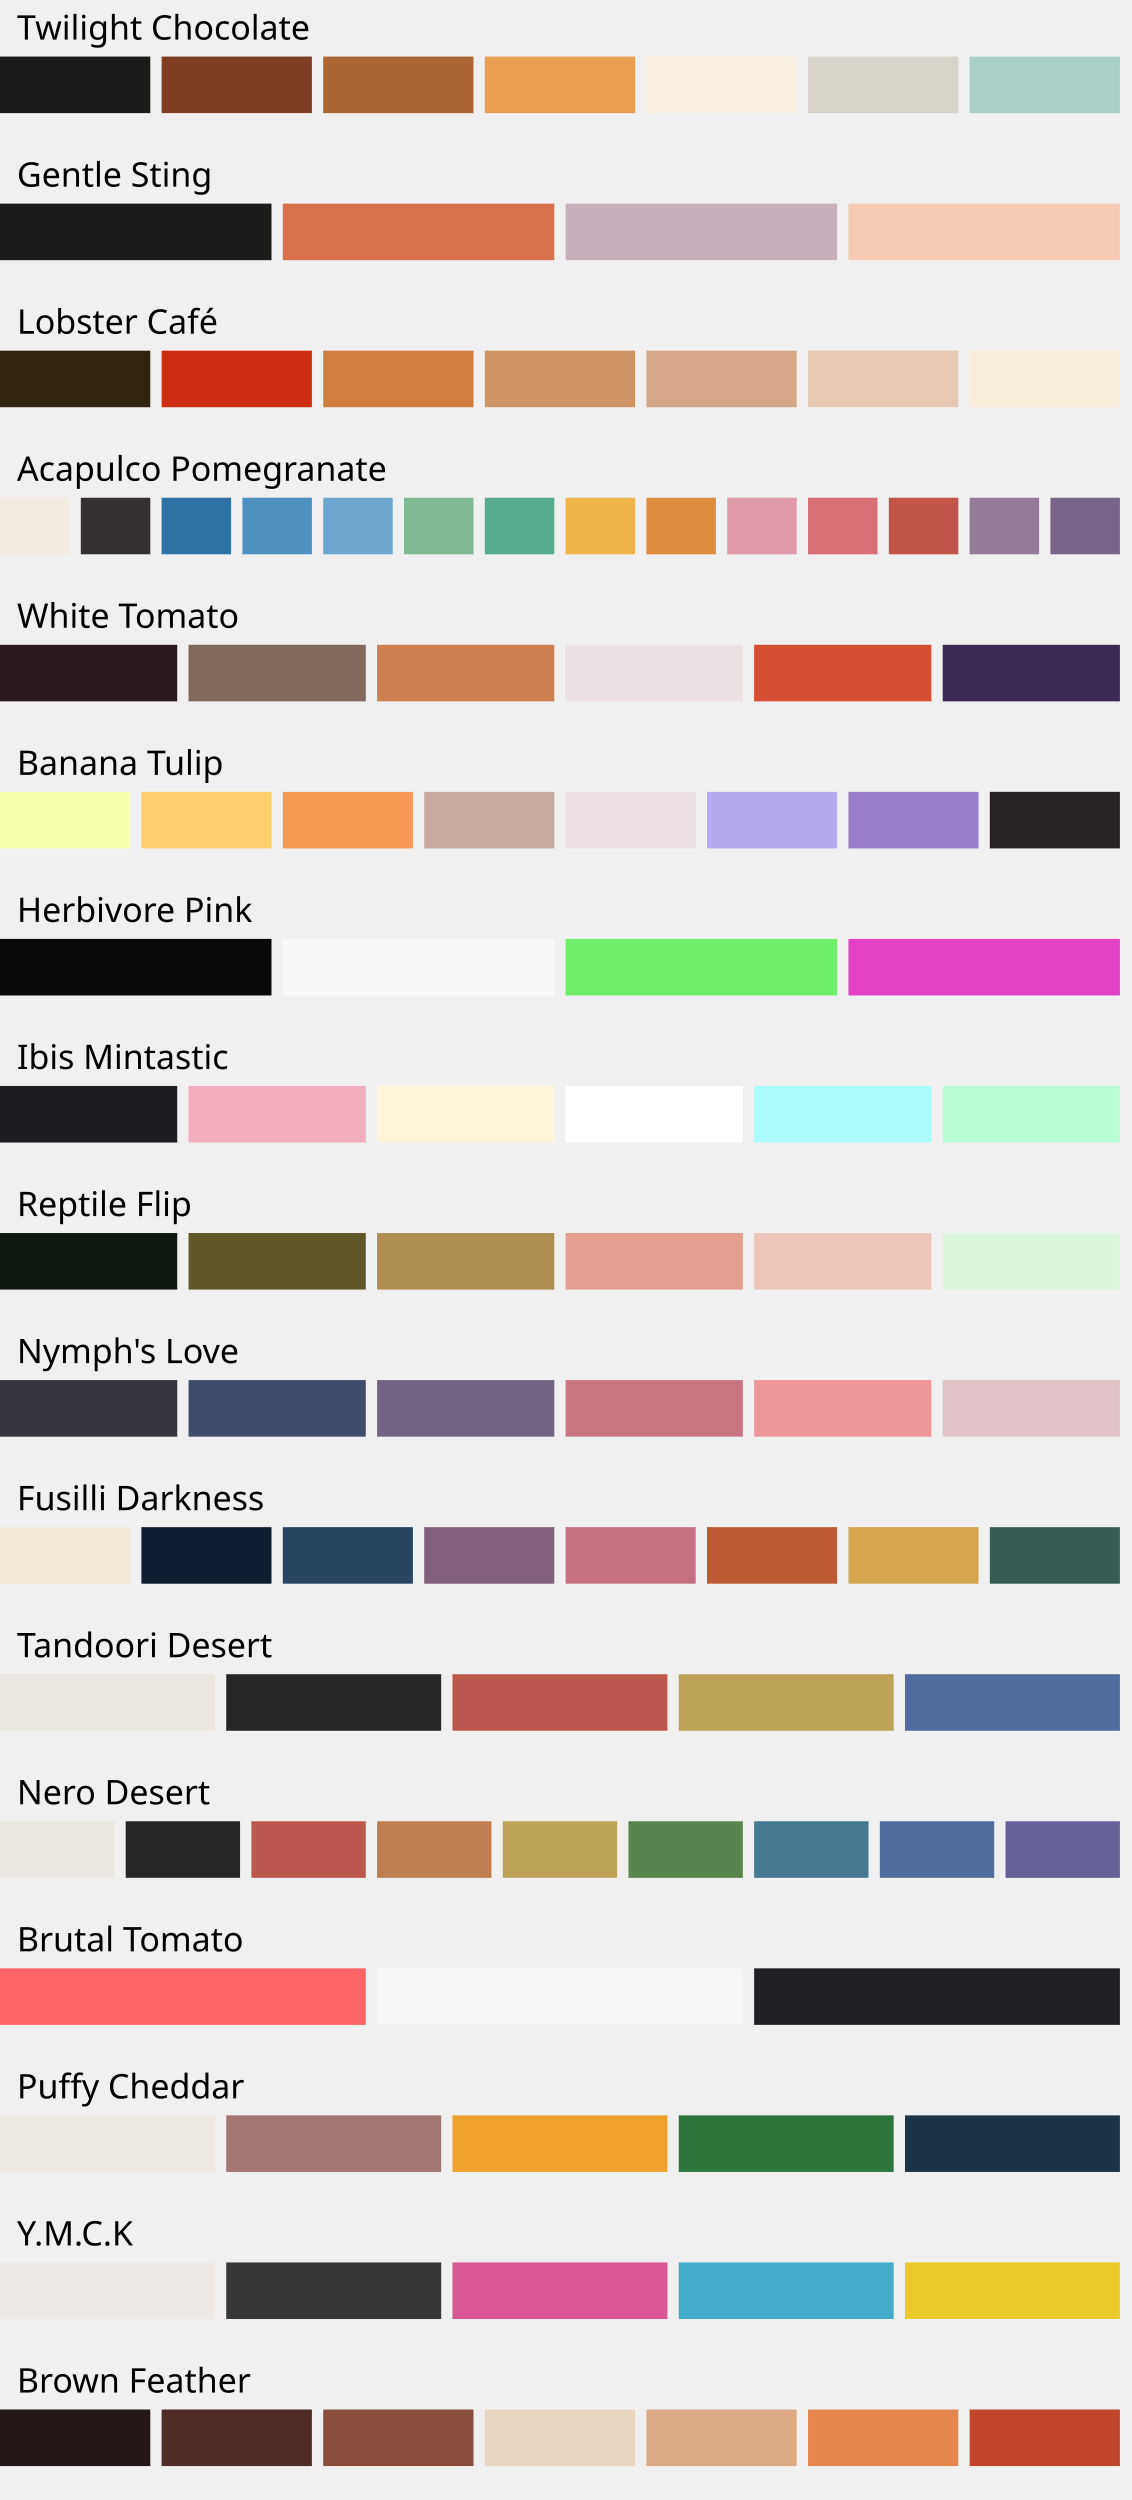
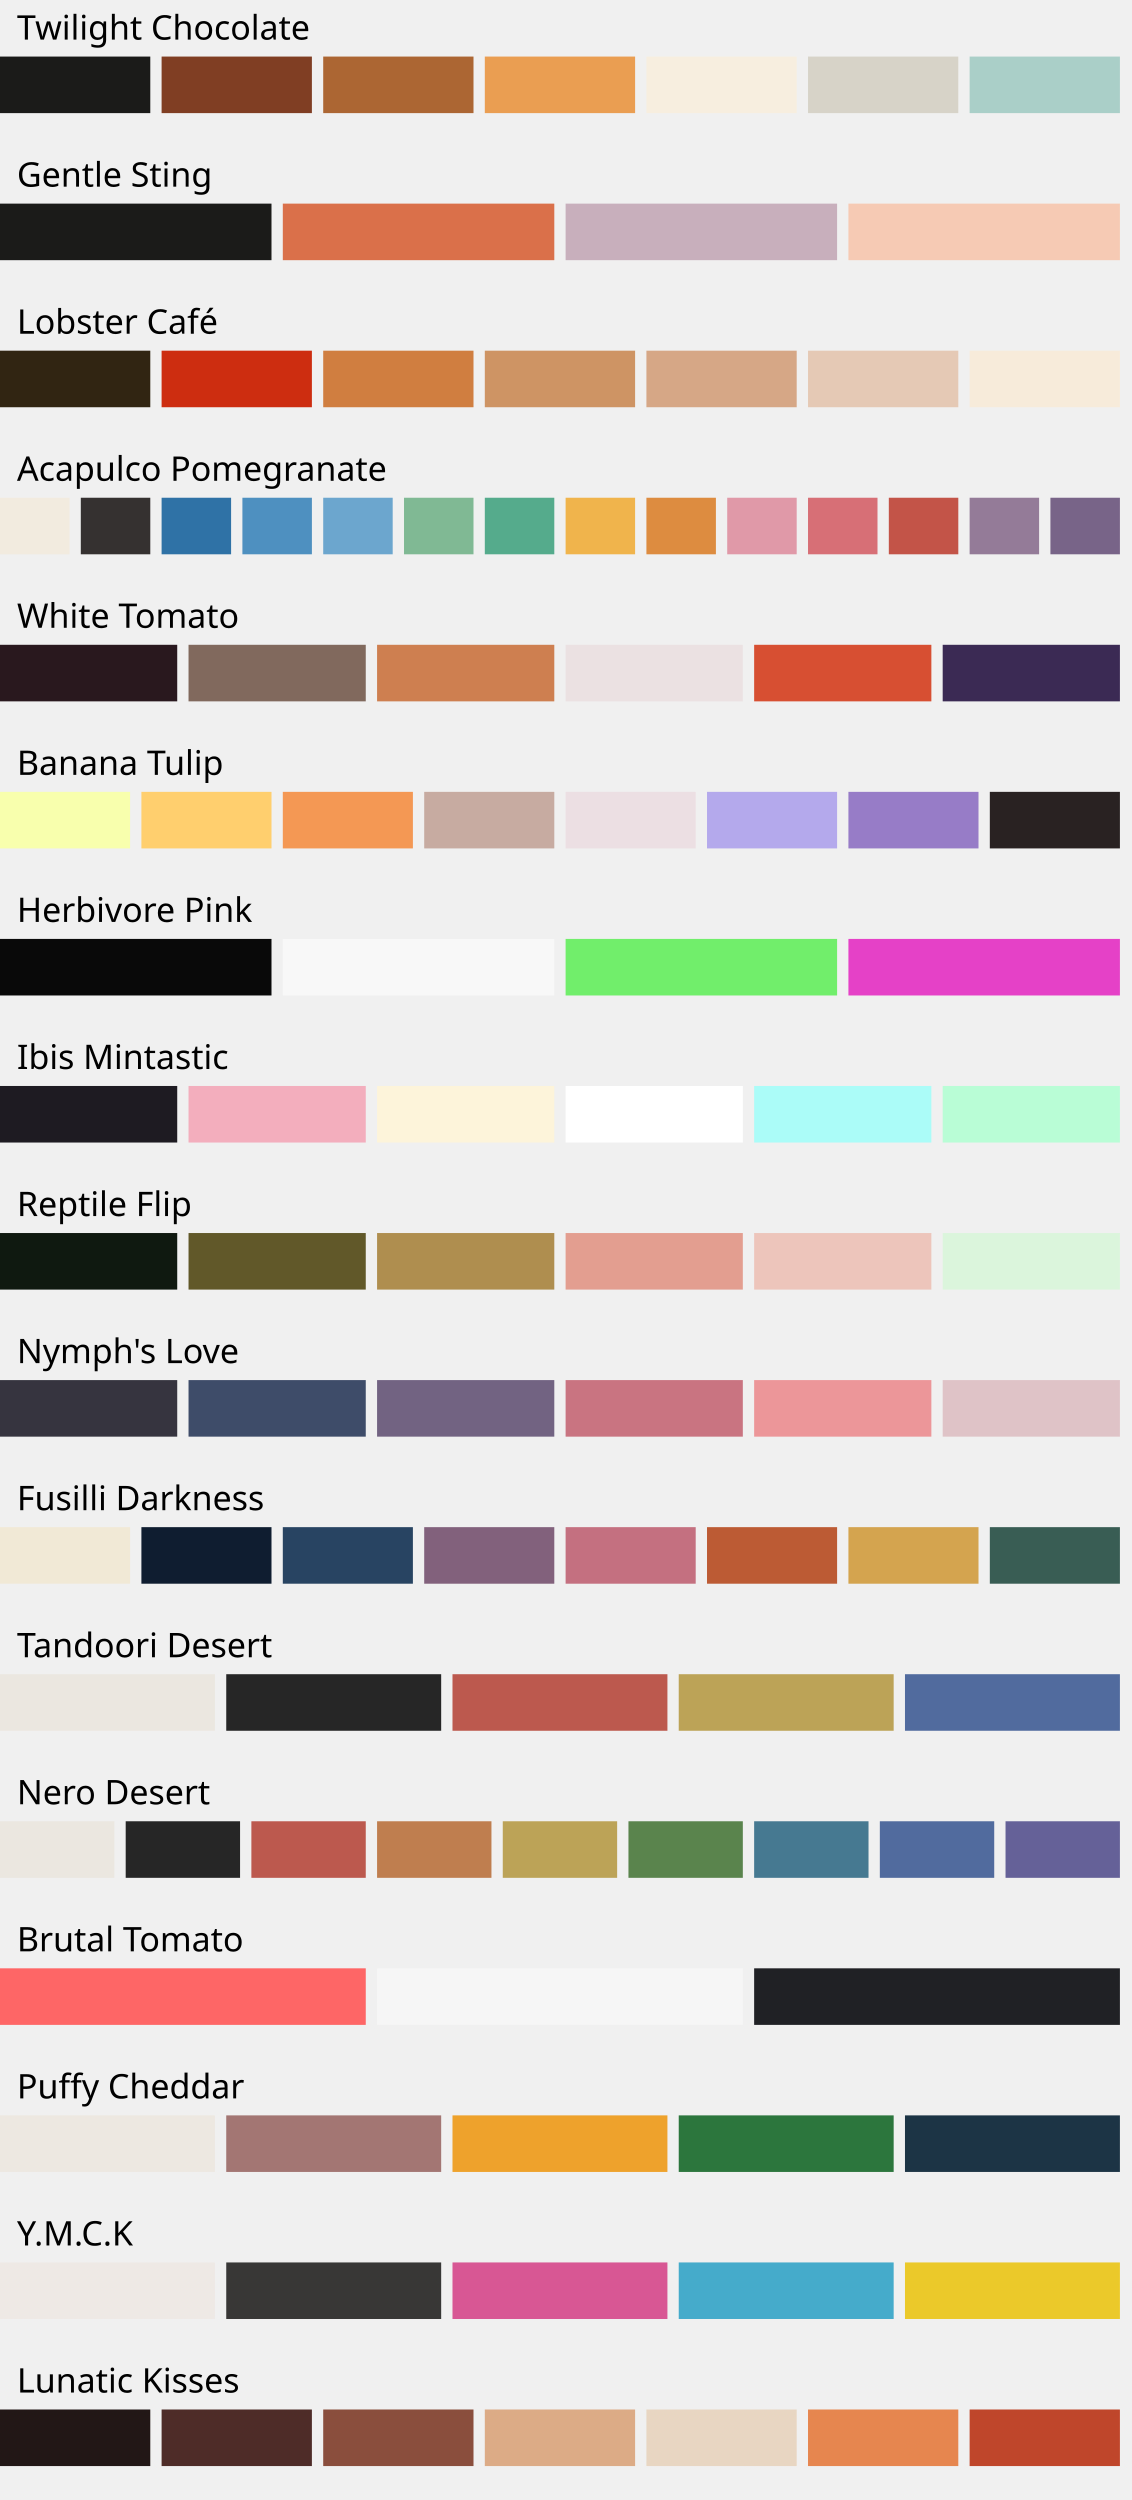
<svg xmlns="http://www.w3.org/2000/svg" viewBox="0 0 200 442">
  <style>
        text {
  font-family: sans-serif;
  font-weight: 400;
  font-style: normal;
}
        text {
          font-size: 6px;
        }
      </style>
  <text y="7" x="3">Twilight Chocolate</text>
  <rect width="26.571" height="10" y="10" x="0" fill="#1b1b19" />
  <rect width="26.571" height="10" y="10" x="28.571" fill="#803e23" />
  <rect width="26.571" height="10" y="10" x="57.143" fill="#ac6633" />
  <rect width="26.571" height="10" y="10" x="85.714" fill="#ea9e52" />
  <rect width="26.571" height="10" y="10" x="114.286" fill="#f7eedf" />
  <rect width="26.571" height="10" y="10" x="142.857" fill="#d7d3c8" />
  <rect width="26.571" height="10" y="10" x="171.429" fill="#aacfc8" />
  <text y="33" x="3">Gentle Sting</text>
  <rect width="48" height="10" y="36" x="0" fill="#1b1b19" />
  <rect width="48" height="10" y="36" x="50" fill="#da704a" />
  <rect width="48" height="10" y="36" x="100" fill="#c8afbc" />
  <rect width="48" height="10" y="36" x="150" fill="#f6cab4" />
  <text y="59" x="3">Lobster Café</text>
  <rect width="26.571" height="10" y="62" x="0" fill="#312512" />
  <rect width="26.571" height="10" y="62" x="28.571" fill="#cd2d10" />
  <rect width="26.571" height="10" y="62" x="57.143" fill="#d07e40" />
  <rect width="26.571" height="10" y="62" x="85.714" fill="#ce9464" />
  <rect width="26.571" height="10" y="62" x="114.286" fill="#d6a786" />
  <rect width="26.571" height="10" y="62" x="142.857" fill="#e5c9b5" />
  <rect width="26.571" height="10" y="62" x="171.429" fill="#f7ebda" />
  <text y="85" x="3">Acapulco Pomegranate</text>
  <rect width="12.286" height="10" y="88" x="0" fill="#f2ebdf" />
  <rect width="12.286" height="10" y="88" x="14.286" fill="#353130" />
  <rect width="12.286" height="10" y="88" x="28.571" fill="#2f72a6" />
  <rect width="12.286" height="10" y="88" x="42.857" fill="#4e90c0" />
  <rect width="12.286" height="10" y="88" x="57.143" fill="#6ca6ce" />
  <rect width="12.286" height="10" y="88" x="71.429" fill="#80b994" />
  <rect width="12.286" height="10" y="88" x="85.714" fill="#55ab8c" />
  <rect width="12.286" height="10" y="88" x="100" fill="#f0b44c" />
  <rect width="12.286" height="10" y="88" x="114.286" fill="#dd8c40" />
  <rect width="12.286" height="10" y="88" x="128.571" fill="#e099a8" />
  <rect width="12.286" height="10" y="88" x="142.857" fill="#d76f76" />
  <rect width="12.286" height="10" y="88" x="157.143" fill="#c35448" />
  <rect width="12.286" height="10" y="88" x="171.429" fill="#947b98" />
  <rect width="12.286" height="10" y="88" x="185.714" fill="#786488" />
  <text y="111" x="3">White Tomato</text>
  <rect width="31.333" height="10" y="114" x="0" fill="#29181e" />
  <rect width="31.333" height="10" y="114" x="33.333" fill="#81695d" />
  <rect width="31.333" height="10" y="114" x="66.667" fill="#ce7f50" />
  <rect width="31.333" height="10" y="114" x="100" fill="#ebe1e2" />
  <rect width="31.333" height="10" y="114" x="133.333" fill="#d74f32" />
  <rect width="31.333" height="10" y="114" x="166.667" fill="#3b2a54" />
  <text y="137" x="3">Banana Tulip</text>
  <rect width="23" height="10" y="140" x="0" fill="#f8ffad" />
  <rect width="23" height="10" y="140" x="25" fill="#ffcf6e" />
  <rect width="23" height="10" y="140" x="50" fill="#f49854" />
  <rect width="23" height="10" y="140" x="75" fill="#c7aba1" />
  <rect width="23" height="10" y="140" x="100" fill="#ecdfe3" />
  <rect width="23" height="10" y="140" x="125" fill="#b4a9ec" />
  <rect width="23" height="10" y="140" x="150" fill="#977cc7" />
  <rect width="23" height="10" y="140" x="175" fill="#292222" />
  <text y="163" x="3">Herbivore Pink</text>
  <rect width="48" height="10" y="166" x="0" fill="#090909" />
  <rect width="48" height="10" y="166" x="50" fill="#f8f8f8" />
  <rect width="48" height="10" y="166" x="100" fill="#71ee6b" />
  <rect width="48" height="10" y="166" x="150" fill="#e541c7" />
  <text y="189" x="3">Ibis Mintastic</text>
  <rect width="31.333" height="10" y="192" x="0" fill="#1e1b22" />
  <rect width="31.333" height="10" y="192" x="33.333" fill="#f3aebd" />
  <rect width="31.333" height="10" y="192" x="66.667" fill="#fdf4da" />
  <rect width="31.333" height="10" y="192" x="100" fill="#ffffff" />
  <rect width="31.333" height="10" y="192" x="133.333" fill="#abfcf8" />
  <rect width="31.333" height="10" y="192" x="166.667" fill="#b9fdd6" />
  <text y="215" x="3">Reptile Flip</text>
  <rect width="31.333" height="10" y="218" x="0" fill="#0f1910" />
  <rect width="31.333" height="10" y="218" x="33.333" fill="#615829" />
  <rect width="31.333" height="10" y="218" x="66.667" fill="#af8e4f" />
  <rect width="31.333" height="10" y="218" x="100" fill="#e39e90" />
  <rect width="31.333" height="10" y="218" x="133.333" fill="#edc5bb" />
  <rect width="31.333" height="10" y="218" x="166.667" fill="#dbf5dc" />
  <text y="241" x="3">Nymph's Love</text>
  <rect width="31.333" height="10" y="244" x="0" fill="#36343f" />
  <rect width="31.333" height="10" y="244" x="33.333" fill="#3e4c69" />
  <rect width="31.333" height="10" y="244" x="66.667" fill="#726382" />
  <rect width="31.333" height="10" y="244" x="100" fill="#c97481" />
  <rect width="31.333" height="10" y="244" x="133.333" fill="#ec9699" />
  <rect width="31.333" height="10" y="244" x="166.667" fill="#dfc3c7" />
  <text y="267" x="3">Fusilli Darkness</text>
  <rect width="23" height="10" y="270" x="0" fill="#f1e9d6" />
  <rect width="23" height="10" y="270" x="25" fill="#0f1d30" />
  <rect width="23" height="10" y="270" x="50" fill="#284462" />
  <rect width="23" height="10" y="270" x="75" fill="#82617c" />
  <rect width="23" height="10" y="270" x="100" fill="#c47080" />
  <rect width="23" height="10" y="270" x="125" fill="#bc5b34" />
  <rect width="23" height="10" y="270" x="150" fill="#d4a44f" />
  <rect width="23" height="10" y="270" x="175" fill="#395d54" />
  <text y="293" x="3">Tandoori Desert</text>
  <rect width="38" height="10" y="296" x="0" fill="#ebe7e0" />
  <rect width="38" height="10" y="296" x="40" fill="#262626" />
  <rect width="38" height="10" y="296" x="80" fill="#bc594e" />
  <rect width="38" height="10" y="296" x="120" fill="#bca357" />
  <rect width="38" height="10" y="296" x="160" fill="#516b9e" />
  <text y="319" x="3">Nero Desert</text>
  <rect width="20.222" height="10" y="322" x="0" fill="#ebe7e0" />
  <rect width="20.222" height="10" y="322" x="22.222" fill="#262626" />
  <rect width="20.222" height="10" y="322" x="44.444" fill="#bc594e" />
  <rect width="20.222" height="10" y="322" x="66.667" fill="#bf7e4f" />
  <rect width="20.222" height="10" y="322" x="88.889" fill="#bca357" />
  <rect width="20.222" height="10" y="322" x="111.111" fill="#5a844d" />
  <rect width="20.222" height="10" y="322" x="133.333" fill="#467991" />
  <rect width="20.222" height="10" y="322" x="155.556" fill="#516b9e" />
  <rect width="20.222" height="10" y="322" x="177.778" fill="#656198" />
  <text y="345" x="3">Brutal Tomato</text>
  <rect width="64.667" height="10" y="348" x="0" fill="#fe6666" />
  <rect width="64.667" height="10" y="348" x="66.667" fill="#f6f6f6" />
  <rect width="64.667" height="10" y="348" x="133.333" fill="#202125" />
  <text y="371" x="3">Puffy Cheddar</text>
  <rect width="38" height="10" y="374" x="0" fill="#ede8e1" />
  <rect width="38" height="10" y="374" x="40" fill="#a37673" />
  <rect width="38" height="10" y="374" x="80" fill="#eea22c" />
  <rect width="38" height="10" y="374" x="120" fill="#2c763d" />
  <rect width="38" height="10" y="374" x="160" fill="#1c3445" />
  <text y="397" x="3">Y.M.C.K</text>
  <rect width="38" height="10" y="400" x="0" fill="#eee9e5" />
  <rect width="38" height="10" y="400" x="40" fill="#383736" />
  <rect width="38" height="10" y="400" x="80" fill="#d85794" />
  <rect width="38" height="10" y="400" x="120" fill="#45abcb" />
  <rect width="38" height="10" y="400" x="160" fill="#ebc92a" />
-   <text y="423" x="3">Brown Feather</text>
+   <text y="423" x="3">Lunatic Kisses</text>
  <rect width="26.571" height="10" y="426" x="0" fill="#221716" />
  <rect width="26.571" height="10" y="426" x="28.571" fill="#4e2c28" />
  <rect width="26.571" height="10" y="426" x="57.143" fill="#8a4e3d" />
-   <rect width="26.571" height="10" y="426" x="85.714" fill="#e8d6c2" />
-   <rect width="26.571" height="10" y="426" x="114.286" fill="#dcab86" />
+   <rect width="26.571" height="10" y="426" x="85.714" fill="#dcab86" />
+   <rect width="26.571" height="10" y="426" x="114.286" fill="#e8d6c2" />
  <rect width="26.571" height="10" y="426" x="142.857" fill="#e6864f" />
  <rect width="26.571" height="10" y="426" x="171.429" fill="#bf462b" />
</svg>
